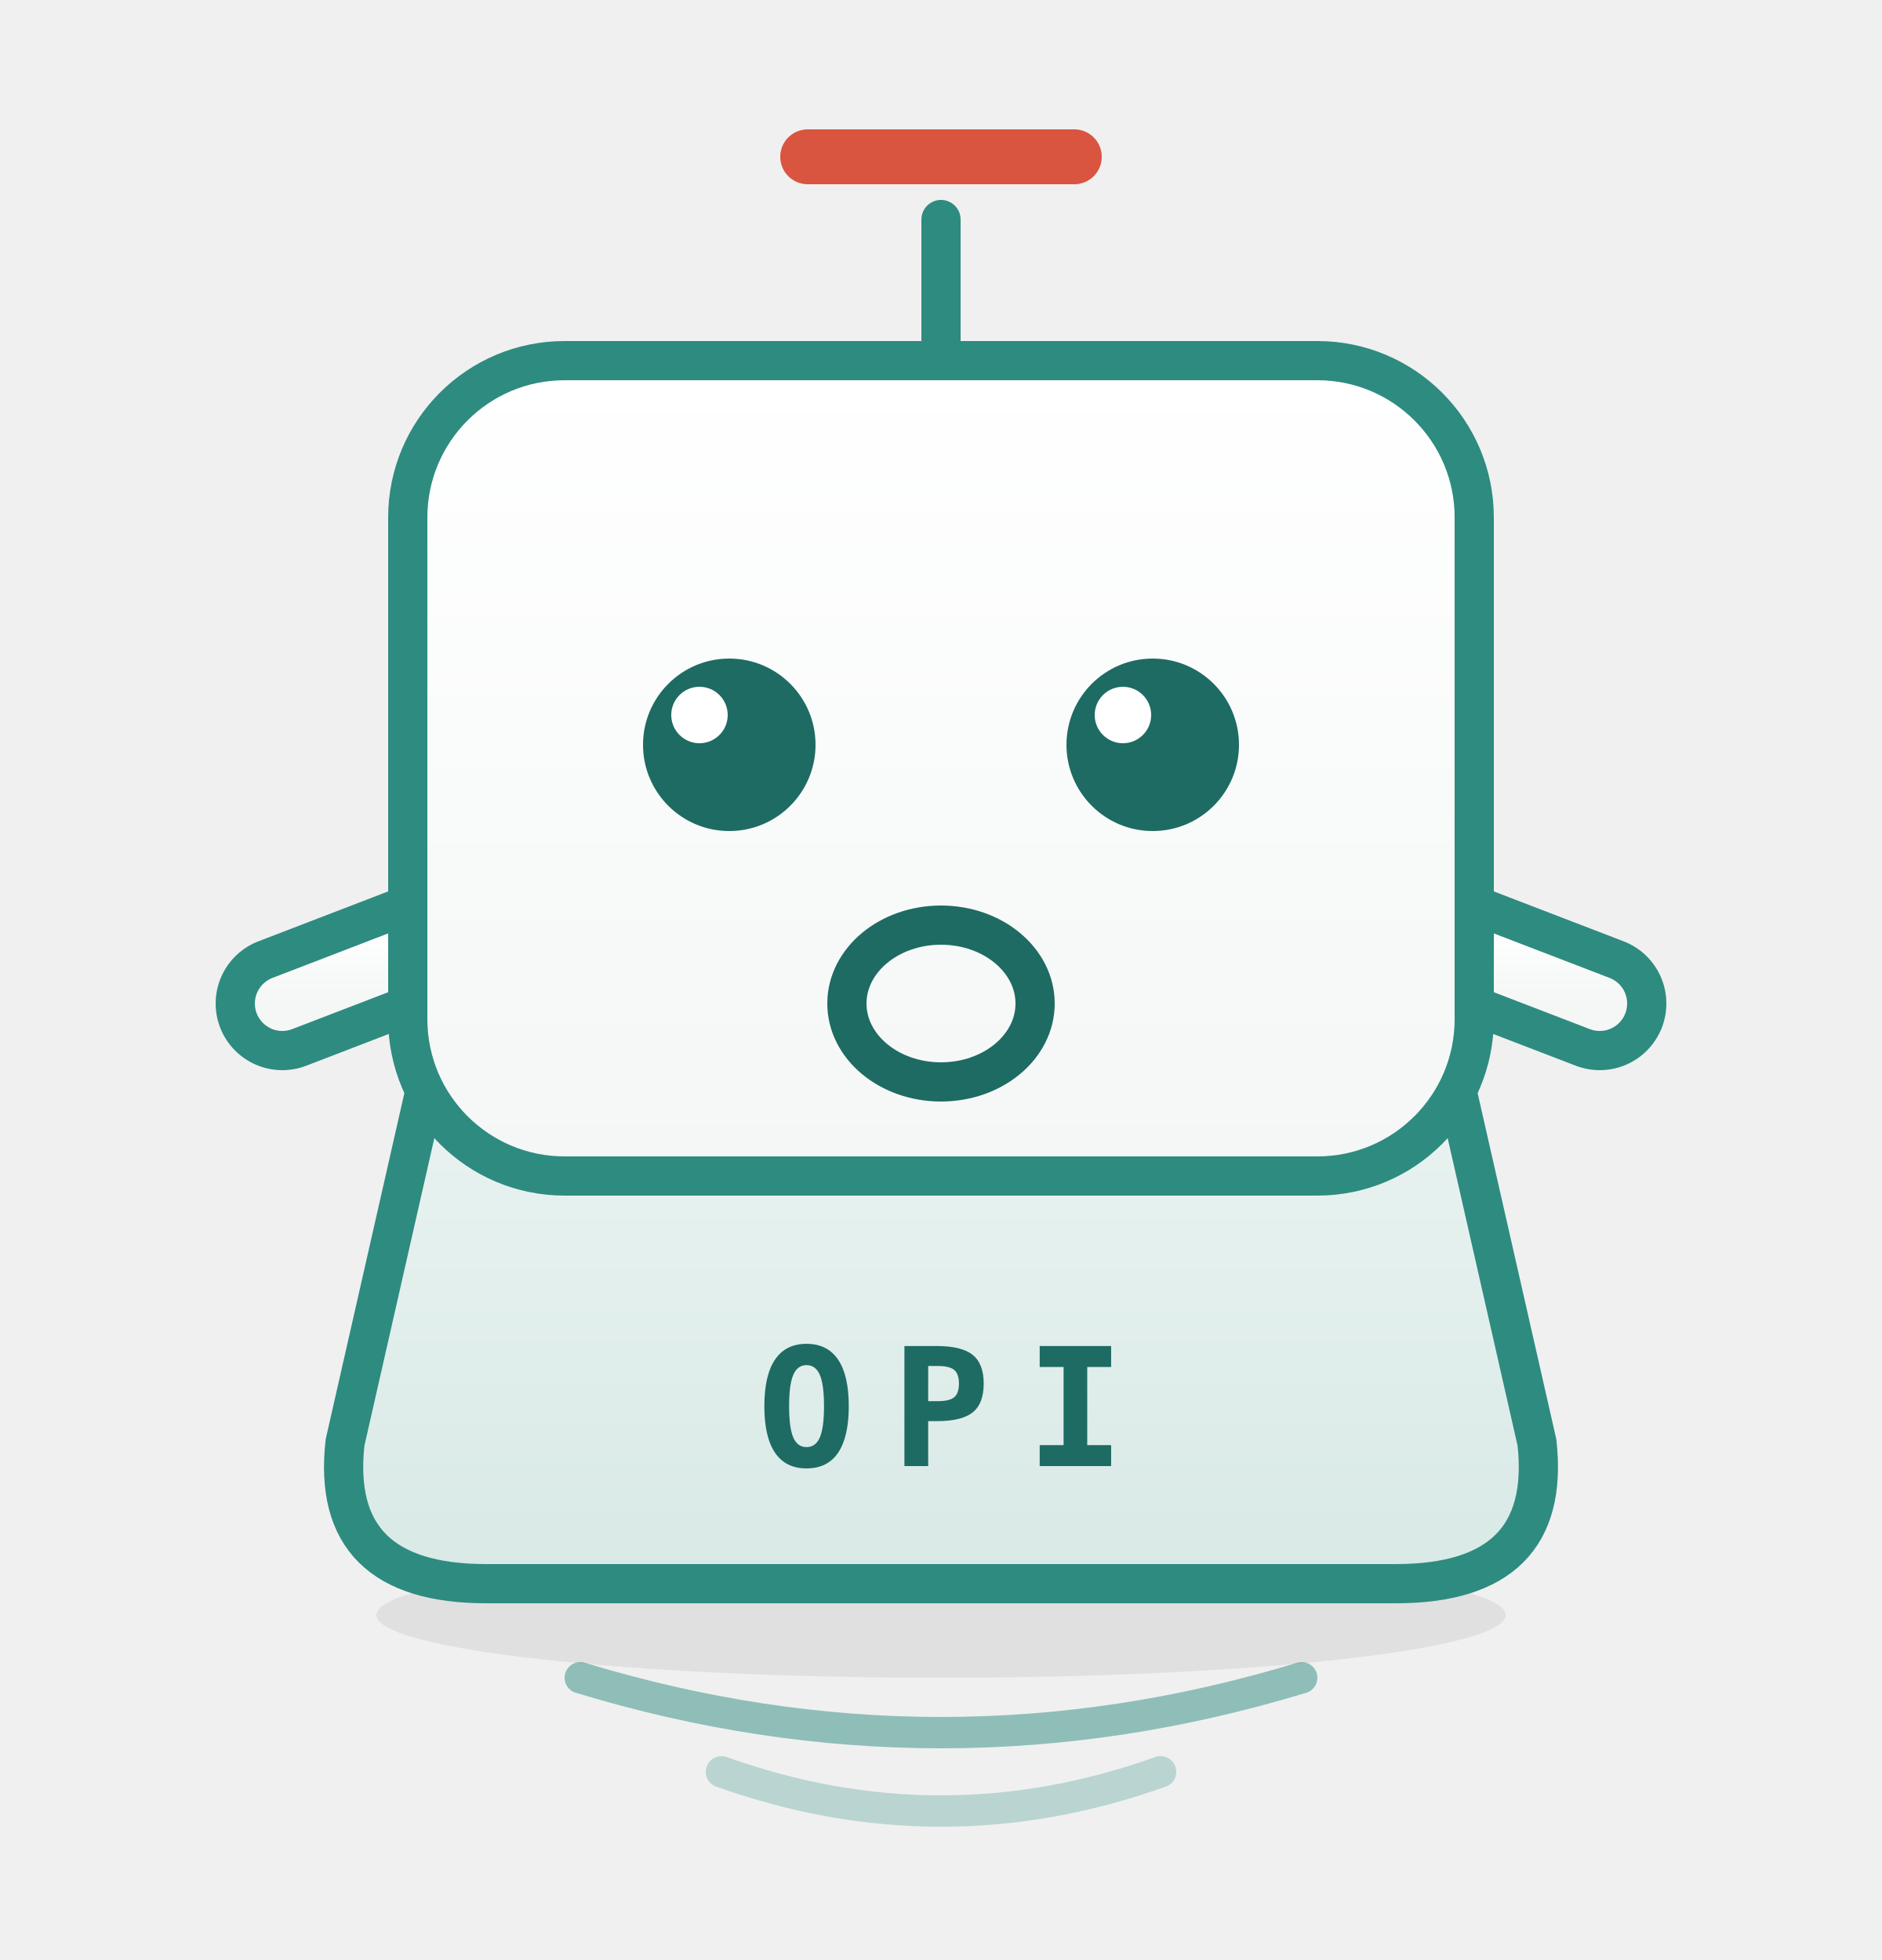
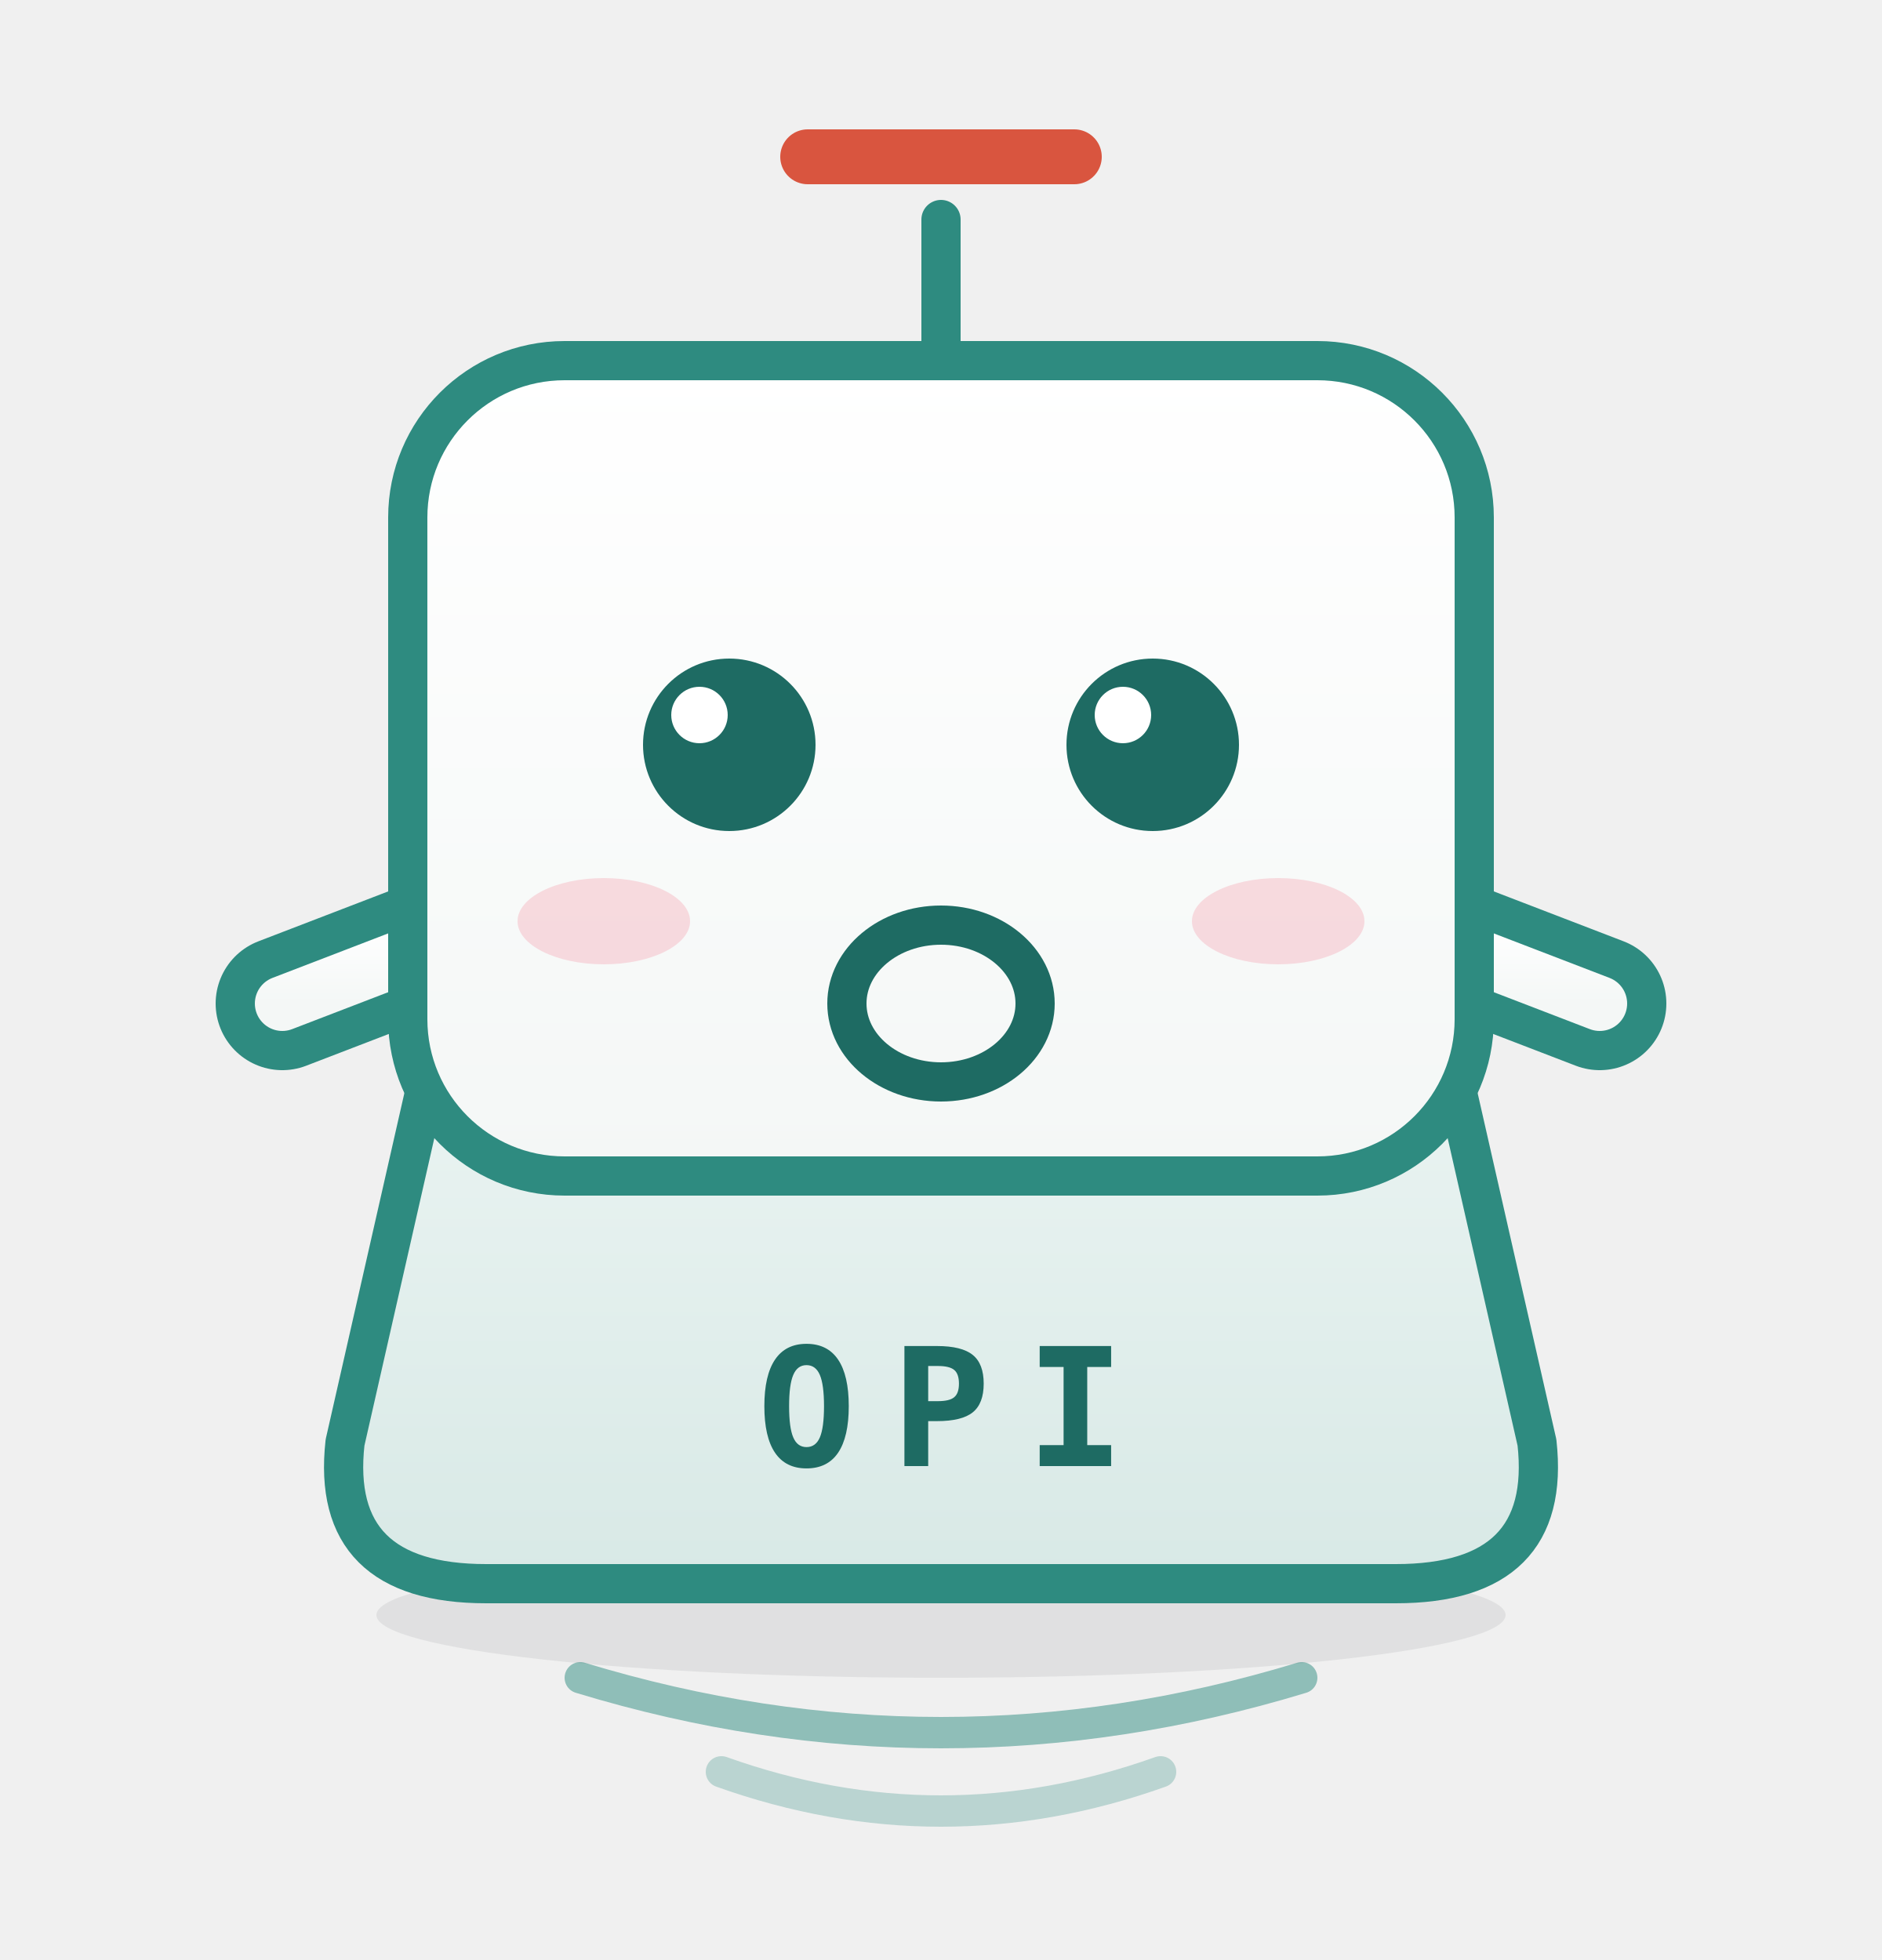
<svg xmlns="http://www.w3.org/2000/svg" viewBox="0 0 240 250" width="240" height="250" role="img" aria-labelledby="petTitle petDesc">
  <style>
    /* 眨眼 + 天线轻晃：渐进增强，不支持时静态呈现。 */
    @keyframes opi-blink { 0%, 92%, 100% { transform: scaleY(1) } 96% { transform: scaleY(0.08) } }
    @keyframes opi-bob   { 0%, 100% { transform: translateY(0) } 50% { transform: translateY(-2px) } }
    #opi-eyes { animation: opi-blink 4.6s ease-in-out infinite; transform-origin: 120px 96px }
    #opi-antenna { animation: opi-bob 3.2s ease-in-out infinite }
    @media (prefers-reduced-motion: reduce) {
      #opi-eyes, #opi-antenna { animation: none }
    }
  </style>
  <defs>
    <linearGradient id="opi-plate" x1="0" y1="0" x2="0" y2="1">
      <stop offset="0" stop-color="#FFFFFF" />
      <stop offset="1" stop-color="#F4F7F6" />
    </linearGradient>
    <linearGradient id="opi-skirt" x1="0" y1="0" x2="0" y2="1">
      <stop offset="0" stop-color="#E9F3F1" />
      <stop offset="1" stop-color="#D8E9E6" />
    </linearGradient>
  </defs>
  <ellipse cx="120" cy="206" rx="72" ry="8" fill="#22272E" opacity="0.08" />
  <g stroke="#2E8B80" fill="none" stroke-linecap="round">
    <path d="M74 214 Q120 228 166 214" stroke-width="4" opacity="0.5" />
    <path d="M92 226 Q120 236 148 226" stroke-width="4" opacity="0.28" />
  </g>
  <g id="opi-antenna">
    <path d="M120 50 L120 28" stroke="#2E8B80" stroke-width="5" stroke-linecap="round" />
    <path d="M103 20 L137 20" stroke="#D9553F" stroke-width="7" stroke-linecap="round" />
  </g>
  <g stroke-linecap="round" fill="none">
    <path d="M62 118 L36 128" stroke="#2E8B80" stroke-width="17" />
    <path d="M62 118 L36 128" stroke="url(#opi-plate)" stroke-width="7" />
    <path d="M178 118 L204 128" stroke="#2E8B80" stroke-width="17" />
    <path d="M178 118 L204 128" stroke="url(#opi-plate)" stroke-width="7" />
  </g>
  <path d="M54 140 L44 184 Q42 202 62 202 L178 202 Q198 202 196 184 L186 140 Z" fill="url(#opi-skirt)" stroke="#2E8B80" stroke-width="5" stroke-linejoin="round" />
  <text x="120" y="187" text-anchor="middle" fill="#1E6B63" font-family="ui-monospace, 'SF Mono', Menlo, Consolas, monospace" font-size="21" font-weight="700" letter-spacing="4.5">OPI</text>
  <rect x="52" y="46" width="136" height="104" rx="20" fill="url(#opi-plate)" stroke="#2E8B80" stroke-width="5" />
+   <ellipse cx="77" cy="117.5" rx="11" ry="5.5" fill="#F5A6B4" opacity="0.38" />
+   <ellipse cx="163" cy="117.5" rx="11" ry="5.5" fill="#F5A6B4" opacity="0.38" />
  <g id="opi-eyes">
    <circle cx="93" cy="95" r="11" fill="#1E6B63" />
    <circle cx="147" cy="95" r="11" fill="#1E6B63" />
    <circle cx="89.2" cy="91.2" r="3.6" fill="#FFFFFF" />
    <circle cx="143.2" cy="91.2" r="3.6" fill="#FFFFFF" />
  </g>
  <ellipse cx="120" cy="128" rx="12" ry="10" fill="none" stroke="#1E6B63" stroke-width="5" />
</svg>
